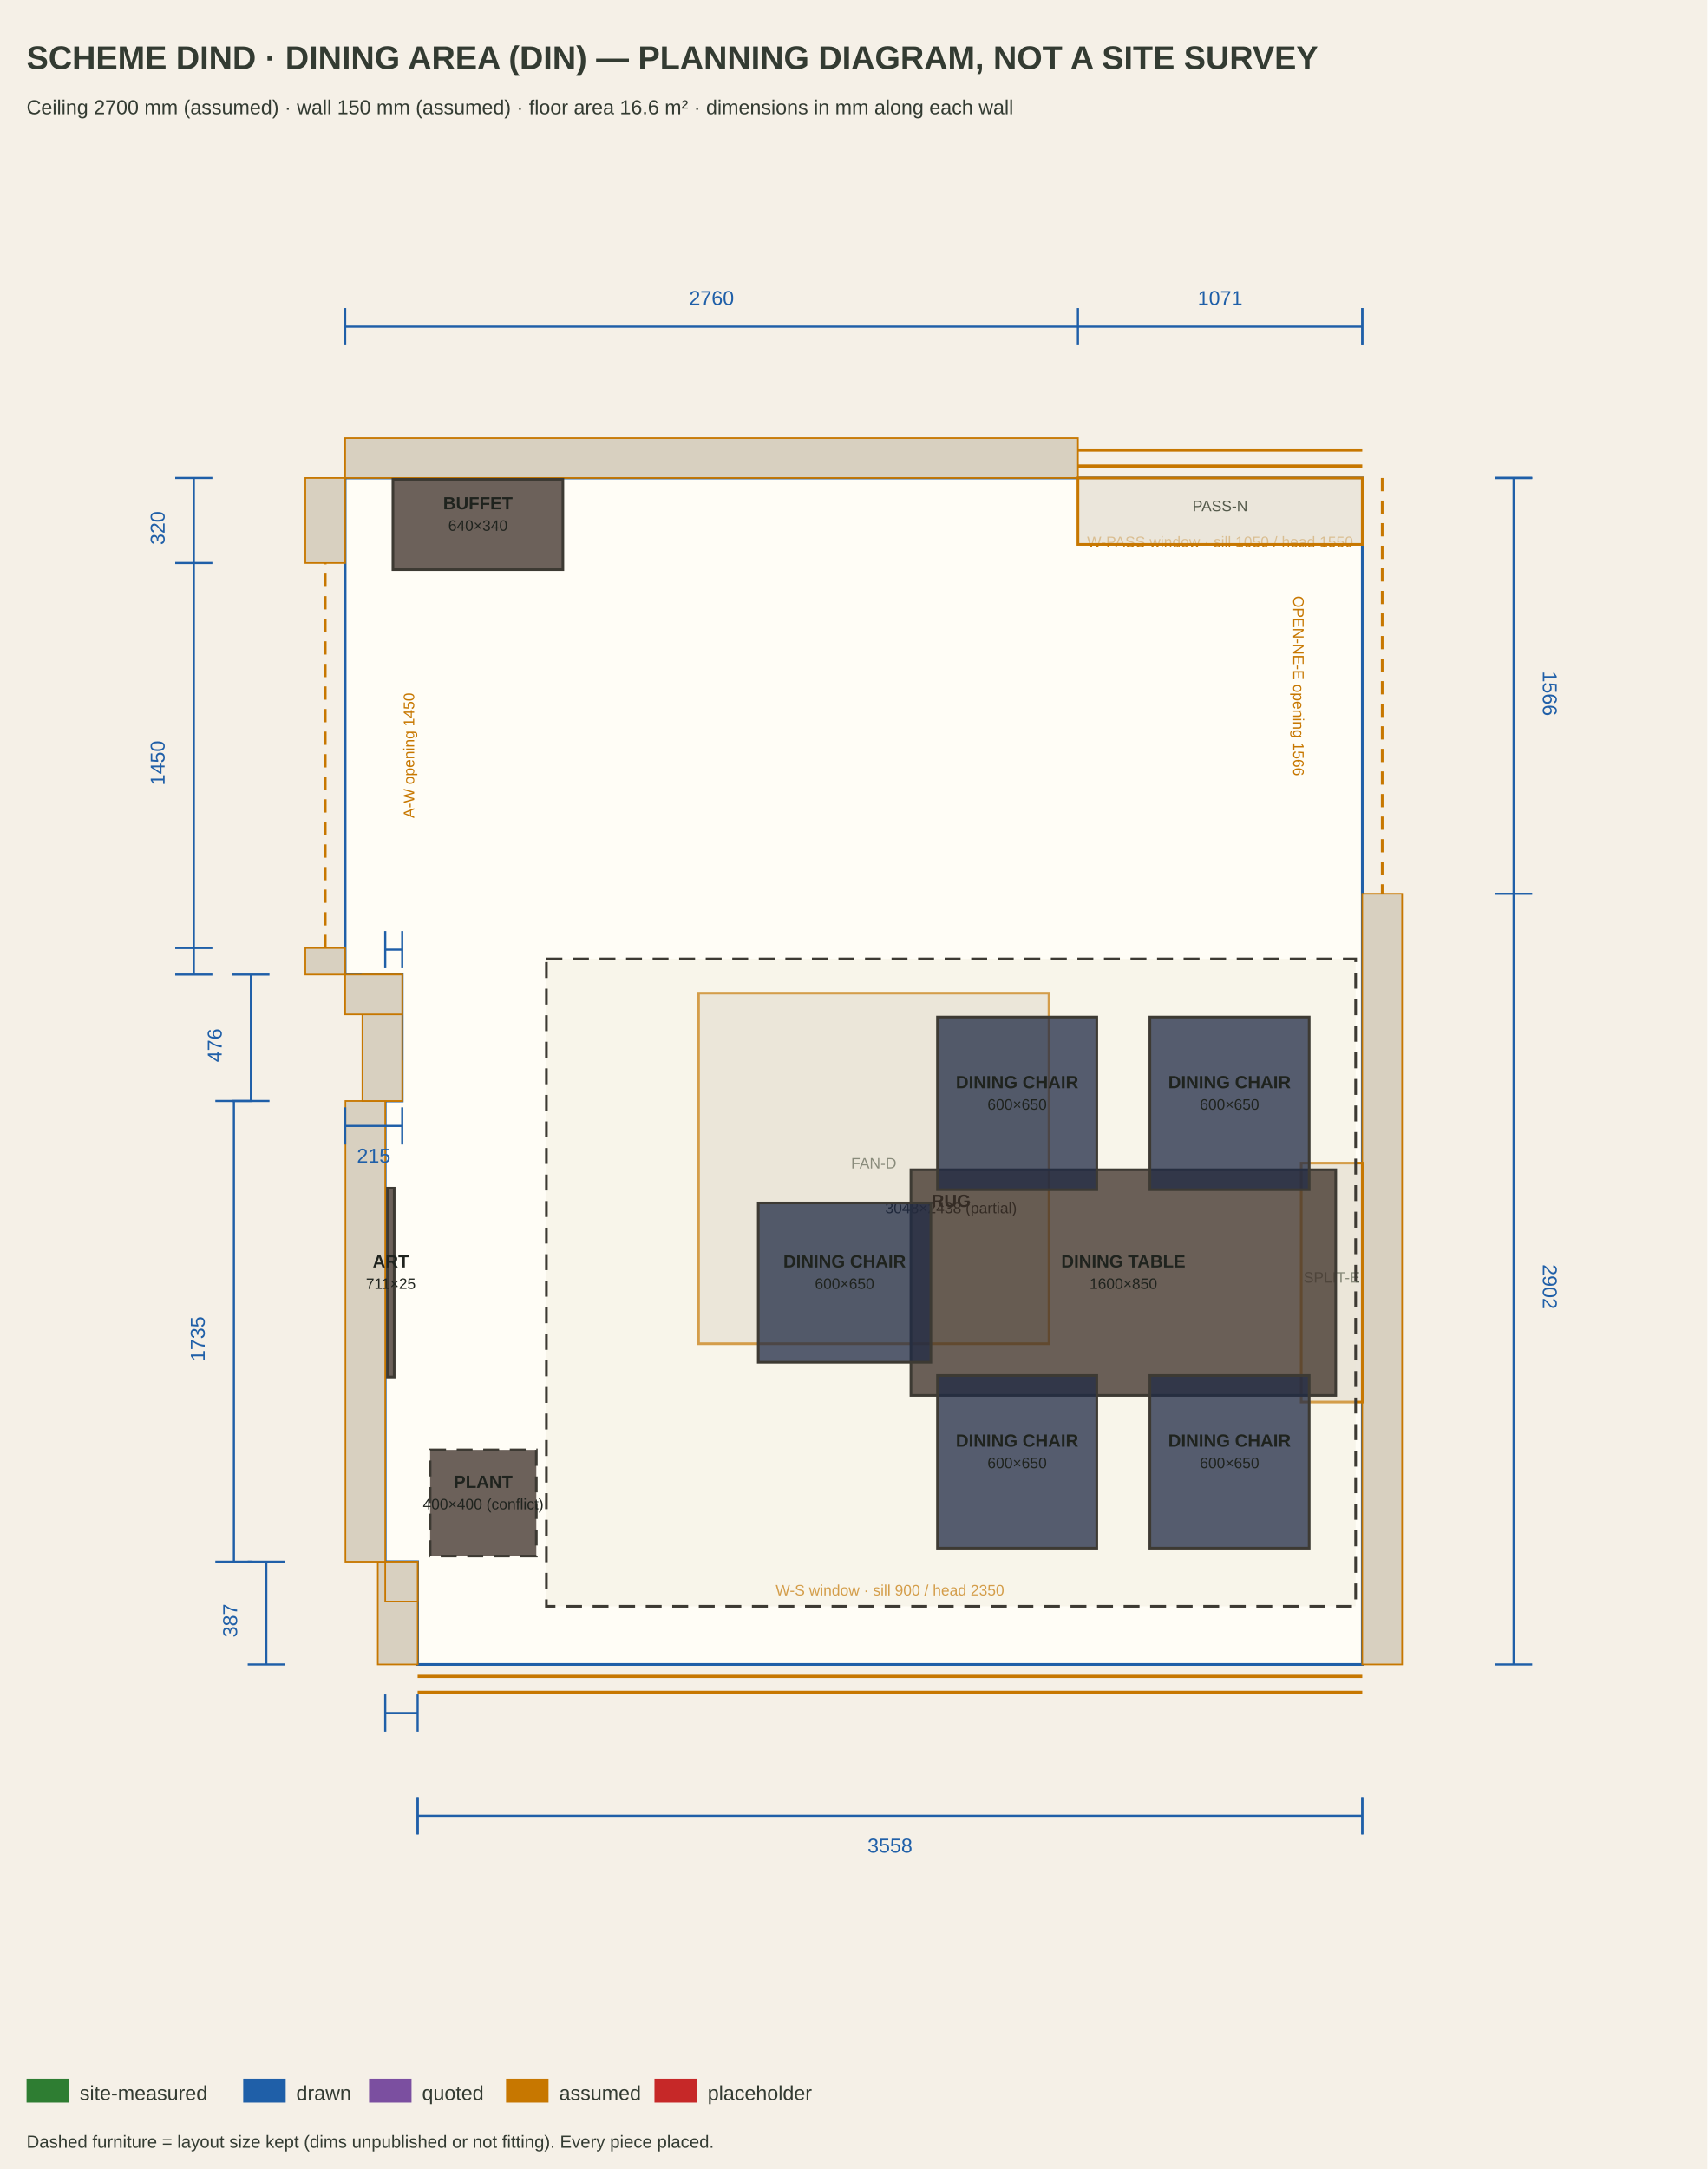
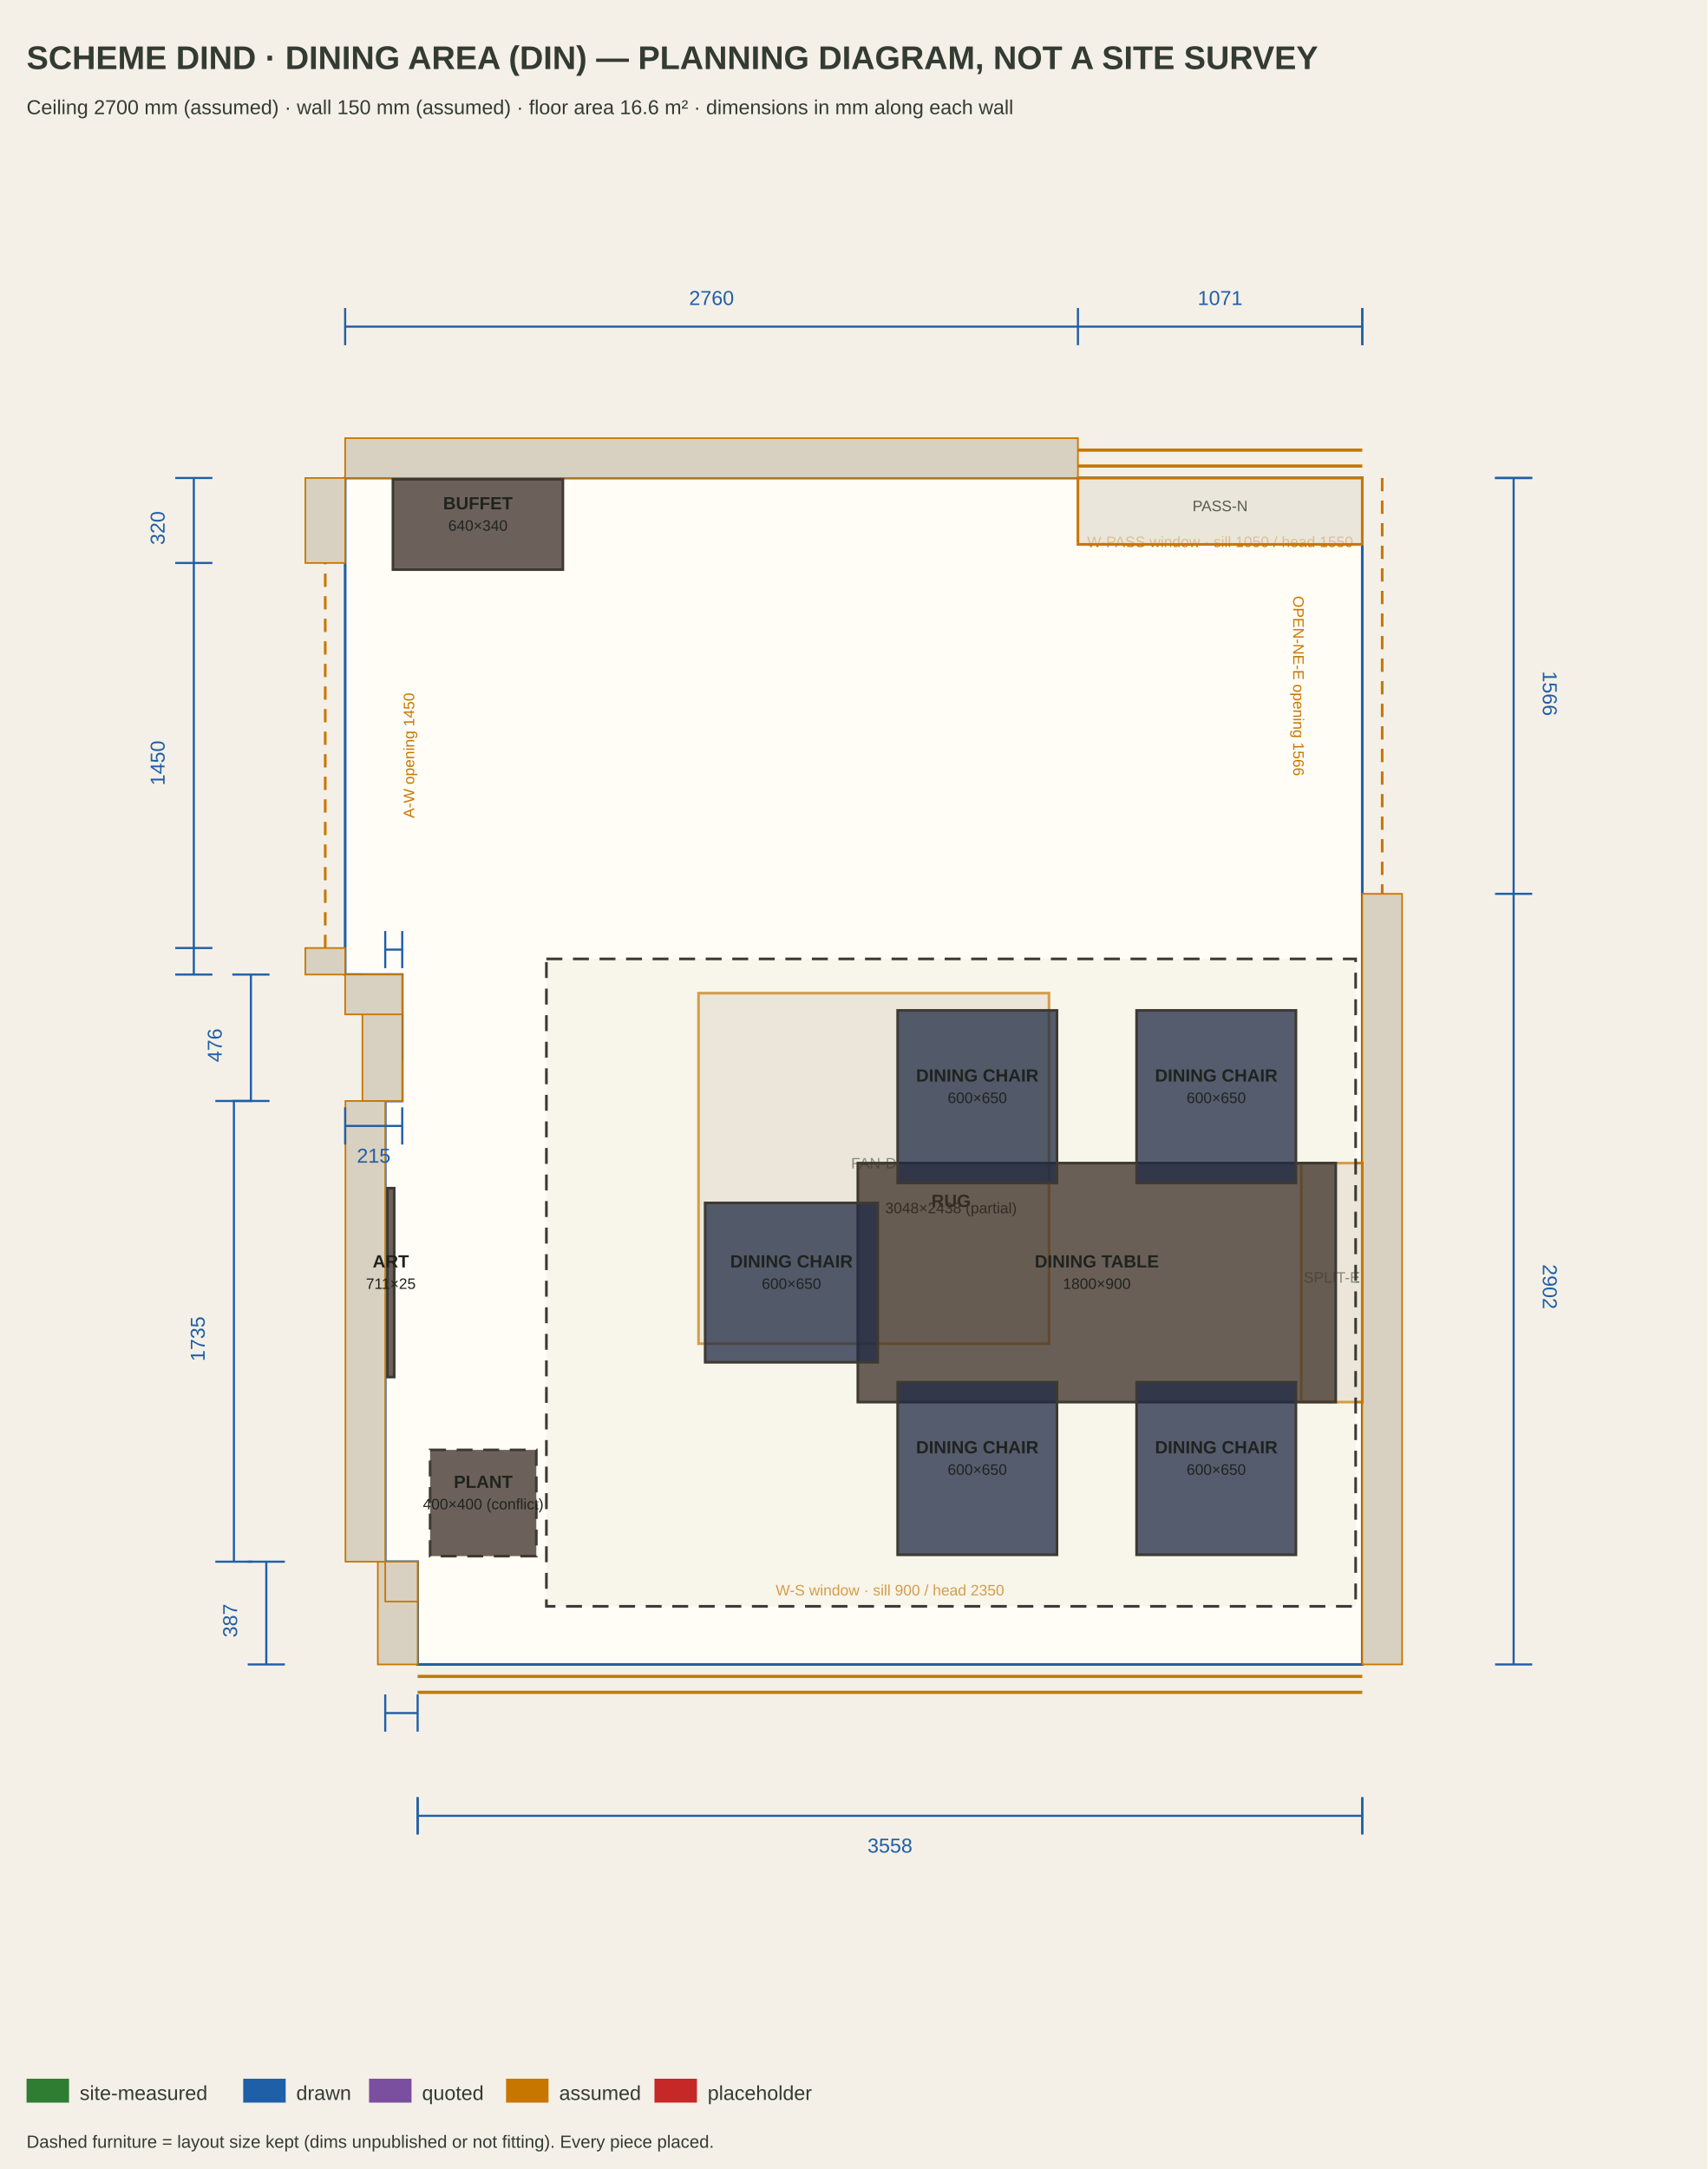
<svg xmlns="http://www.w3.org/2000/svg" viewBox="-1300 -1800 6431 8168" width="100%" height="100%" role="img" aria-label="Scheme DIND Dining area planning diagram">
  <rect x="-1300" y="-1800" width="6431" height="8168" fill="#f5f0e7" />
  <g font-family="Arial,sans-serif">
    <polygon points="0.0,0.0 3831.0,0.0 3831.0,4468.0 273.0,4468.0 273.0,4081.0 151.0,4081.0 151.0,2346.0 215.0,2346.0 215.0,1870.0 0.0,1870.0" fill="#fffdf6" stroke="#1f5fa8" stroke-width="10" />
    <polygon points="0.0,0.0 2760.0,0.0 2760.0,-150.0 0.0,-150.0" fill="#d8d0c0" stroke="#c77700" stroke-width="6" />
    <line x1="0.0" y1="-570.0" x2="3831.0" y2="-570.0" stroke="#1f5fa8" stroke-width="8" />
    <line x1="0.0" y1="-500.0" x2="0.0" y2="-640.0" stroke="#1f5fa8" stroke-width="8" />
    <line x1="2760.0" y1="-500.0" x2="2760.0" y2="-640.0" stroke="#1f5fa8" stroke-width="8" />
    <line x1="3831.0" y1="-500.0" x2="3831.0" y2="-640.0" stroke="#1f5fa8" stroke-width="8" />
    <line x1="3831.0" y1="-500.0" x2="3831.0" y2="-640.0" stroke="#1f5fa8" stroke-width="8" />
    <text x="1380.0" y="-651.5" text-anchor="middle" font-size="76.0" font-weight="normal" fill="#1f5fa8" transform="rotate(0.0 1380.0 -651.5)">2760</text>
    <text x="3295.5" y="-651.5" text-anchor="middle" font-size="76.0" font-weight="normal" fill="#1f5fa8" transform="rotate(0.0 3295.5 -651.5)">1071</text>
    <line x1="2760.0" y1="-45.0" x2="3831.0" y2="-45.0" stroke="#c77700" stroke-width="12" />
    <line x1="2760.0" y1="-105.0" x2="3831.0" y2="-105.0" stroke="#c77700" stroke-width="12" />
    <text x="3295.5" y="260.0" text-anchor="middle" font-size="57.0" font-weight="normal" fill="#c77700" transform="rotate(0.0 3295.5 260.0)">W-PASS window · sill 1050 / head 1550</text>
    <polygon points="3831.0,1566.0 3831.0,4468.0 3981.0,4468.0 3981.0,1566.0" fill="#d8d0c0" stroke="#c77700" stroke-width="6" />
    <line x1="4401.0" y1="0.0" x2="4401.0" y2="4468.0" stroke="#1f5fa8" stroke-width="8" />
    <line x1="4331.0" y1="0.0" x2="4471.0" y2="0.0" stroke="#1f5fa8" stroke-width="8" />
    <line x1="4331.0" y1="0.0" x2="4471.0" y2="0.0" stroke="#1f5fa8" stroke-width="8" />
    <line x1="4331.0" y1="1566.0" x2="4471.0" y2="1566.0" stroke="#1f5fa8" stroke-width="8" />
    <line x1="4331.0" y1="4468.0" x2="4471.0" y2="4468.0" stroke="#1f5fa8" stroke-width="8" />
    <text x="4511.0" y="811.5" text-anchor="middle" font-size="76.0" font-weight="normal" fill="#1f5fa8" transform="rotate(90.0 4511.0 811.5)">1566</text>
    <text x="4511.0" y="3045.5" text-anchor="middle" font-size="76.0" font-weight="normal" fill="#1f5fa8" transform="rotate(90.0 4511.0 3045.5)">2902</text>
    <line x1="3906.0" y1="0.0" x2="3906.0" y2="1566.0" stroke="#c77700" stroke-width="10" stroke-dasharray="50 35" />
    <text x="3571.0" y="783.0" text-anchor="middle" font-size="57.0" font-weight="normal" fill="#c77700" transform="rotate(90.0 3571.0 783.0)">OPEN-NE-E opening 1566</text>
    <line x1="3831.0" y1="5038.0" x2="273.0" y2="5038.0" stroke="#1f5fa8" stroke-width="8" />
    <line x1="3831.0" y1="4968.0" x2="3831.0" y2="5108.0" stroke="#1f5fa8" stroke-width="8" />
    <line x1="3831.0" y1="4968.0" x2="3831.0" y2="5108.0" stroke="#1f5fa8" stroke-width="8" />
    <line x1="273.0" y1="4968.0" x2="273.0" y2="5108.0" stroke="#1f5fa8" stroke-width="8" />
    <line x1="273.0" y1="4968.0" x2="273.0" y2="5108.0" stroke="#1f5fa8" stroke-width="8" />
    <text x="2052.0" y="5176.5" text-anchor="middle" font-size="76.0" font-weight="normal" fill="#1f5fa8" transform="rotate(0.0 2052.0 5176.5)">3558</text>
    <line x1="3831.0" y1="4513.0" x2="273.0" y2="4513.0" stroke="#c77700" stroke-width="12" />
    <line x1="3831.0" y1="4573.0" x2="273.0" y2="4573.0" stroke="#c77700" stroke-width="12" />
    <text x="2052.0" y="4208.0" text-anchor="middle" font-size="57.0" font-weight="normal" fill="#c77700" transform="rotate(0.0 2052.0 4208.0)">W-S window · sill 900 / head 2350</text>
    <polygon points="273.0,4468.0 273.0,4081.0 123.0,4081.0 123.0,4468.0" fill="#d8d0c0" stroke="#c77700" stroke-width="6" />
    <line x1="-297.0" y1="4468.0" x2="-297.0" y2="4081.0" stroke="#1f5fa8" stroke-width="8" />
    <line x1="-227.0" y1="4468.0" x2="-367.0" y2="4468.0" stroke="#1f5fa8" stroke-width="8" />
    <line x1="-227.0" y1="4081.0" x2="-367.0" y2="4081.0" stroke="#1f5fa8" stroke-width="8" />
    <text x="-407.0" y="4303.0" text-anchor="middle" font-size="76.0" font-weight="normal" fill="#1f5fa8" transform="rotate(-90.0 -407.0 4303.0)">387</text>
    <polygon points="273.0,4081.0 151.0,4081.0 151.0,4231.0 273.0,4231.0" fill="#d8d0c0" stroke="#c77700" stroke-width="6" />
    <line x1="273.0" y1="4651.0" x2="151.0" y2="4651.0" stroke="#1f5fa8" stroke-width="8" />
    <line x1="273.0" y1="4581.0" x2="273.0" y2="4721.0" stroke="#1f5fa8" stroke-width="8" />
    <line x1="151.0" y1="4581.0" x2="151.0" y2="4721.0" stroke="#1f5fa8" stroke-width="8" />
    <polygon points="151.0,4081.0 151.0,2346.0 1.0,2346.0 1.0,4081.0" fill="#d8d0c0" stroke="#c77700" stroke-width="6" />
    <line x1="-419.0" y1="4081.0" x2="-419.0" y2="2346.0" stroke="#1f5fa8" stroke-width="8" />
    <line x1="-349.0" y1="4081.0" x2="-489.0" y2="4081.0" stroke="#1f5fa8" stroke-width="8" />
    <line x1="-349.0" y1="2346.0" x2="-489.0" y2="2346.0" stroke="#1f5fa8" stroke-width="8" />
    <text x="-529.0" y="3242.0" text-anchor="middle" font-size="76.0" font-weight="normal" fill="#1f5fa8" transform="rotate(-90.0 -529.0 3242.0)">1735</text>
    <polygon points="151.0,2346.0 215.0,2346.0 215.0,2196.0 151.0,2196.0" fill="#d8d0c0" stroke="#c77700" stroke-width="6" />
    <line x1="151.0" y1="1776.0" x2="215.0" y2="1776.0" stroke="#1f5fa8" stroke-width="8" />
    <line x1="151.0" y1="1846.0" x2="151.0" y2="1706.0" stroke="#1f5fa8" stroke-width="8" />
    <line x1="215.0" y1="1846.0" x2="215.0" y2="1706.0" stroke="#1f5fa8" stroke-width="8" />
    <polygon points="215.0,2346.0 215.0,1870.0 65.0,1870.0 65.0,2346.0" fill="#d8d0c0" stroke="#c77700" stroke-width="6" />
    <line x1="-355.0" y1="2346.0" x2="-355.0" y2="1870.0" stroke="#1f5fa8" stroke-width="8" />
    <line x1="-285.0" y1="2346.0" x2="-425.0" y2="2346.0" stroke="#1f5fa8" stroke-width="8" />
    <line x1="-285.0" y1="1870.0" x2="-425.0" y2="1870.0" stroke="#1f5fa8" stroke-width="8" />
    <text x="-465.0" y="2136.5" text-anchor="middle" font-size="76.0" font-weight="normal" fill="#1f5fa8" transform="rotate(-90.0 -465.0 2136.5)">476</text>
    <polygon points="215.0,1870.0 0.0,1870.0 0.0,2020.0 215.0,2020.0" fill="#d8d0c0" stroke="#c77700" stroke-width="6" />
    <line x1="215.0" y1="2440.0" x2="0.0" y2="2440.0" stroke="#1f5fa8" stroke-width="8" />
    <line x1="215.0" y1="2370.0" x2="215.0" y2="2510.0" stroke="#1f5fa8" stroke-width="8" />
    <line x1="0.0" y1="2370.0" x2="0.0" y2="2510.0" stroke="#1f5fa8" stroke-width="8" />
    <text x="107.5" y="2578.5" text-anchor="middle" font-size="76.0" font-weight="normal" fill="#1f5fa8" transform="rotate(0.0 107.5 2578.5)">215</text>
    <polygon points="0.0,1870.0 0.0,1770.0 -150.0,1770.0 -150.0,1870.0" fill="#d8d0c0" stroke="#c77700" stroke-width="6" />
    <polygon points="0.0,320.0 0.0,0.0 -150.0,0.0 -150.0,320.0" fill="#d8d0c0" stroke="#c77700" stroke-width="6" />
    <line x1="-570.0" y1="1870.0" x2="-570.0" y2="0.0" stroke="#1f5fa8" stroke-width="8" />
    <line x1="-500.0" y1="1870.0" x2="-640.0" y2="1870.0" stroke="#1f5fa8" stroke-width="8" />
    <line x1="-500.0" y1="1770.0" x2="-640.0" y2="1770.0" stroke="#1f5fa8" stroke-width="8" />
    <line x1="-500.0" y1="320.0" x2="-640.0" y2="320.0" stroke="#1f5fa8" stroke-width="8" />
    <line x1="-500.0" y1="0.0" x2="-640.0" y2="0.0" stroke="#1f5fa8" stroke-width="8" />
    <text x="-680.0" y="1073.5" text-anchor="middle" font-size="76.0" font-weight="normal" fill="#1f5fa8" transform="rotate(-90.0 -680.0 1073.5)">1450</text>
    <text x="-680.0" y="188.5" text-anchor="middle" font-size="76.0" font-weight="normal" fill="#1f5fa8" transform="rotate(-90.0 -680.0 188.5)">320</text>
    <line x1="-75.0" y1="1770.0" x2="-75.0" y2="320.0" stroke="#c77700" stroke-width="10" stroke-dasharray="50 35" />
    <text x="260.0" y="1045.0" text-anchor="middle" font-size="57.0" font-weight="normal" fill="#c77700" transform="rotate(-90.0 260.0 1045.0)">A-W opening 1450</text>
    <polygon points="2760.0,0.0 3831.0,0.0 3831.0,250.0 2760.0,250.0" fill="#e3ddd0" stroke="#c77700" stroke-width="10" fill-opacity="0.7" />
    <text x="3295.5" y="125.0" text-anchor="middle" font-size="57.0" font-weight="normal" fill="#555b4c">PASS-N</text>
    <polygon points="3601.0,2580.0 3831.0,2580.0 3831.0,3480.0 3601.0,3480.0" fill="#e3ddd0" stroke="#c77700" stroke-width="10" fill-opacity="0.7" />
    <text x="3716.0" y="3030.0" text-anchor="middle" font-size="57.0" font-weight="normal" fill="#555b4c">SPLIT-E</text>
    <polygon points="1331.0,1940.0 2651.0,1940.0 2651.0,3260.0 1331.0,3260.0" fill="#e3ddd0" stroke="#c77700" stroke-width="10" fill-opacity="0.7" />
    <text x="1991.0" y="2600.0" text-anchor="middle" font-size="57.0" font-weight="normal" fill="#555b4c">FAN-D</text>
    <polygon points="758.0,1811.0 3806.0,1811.0 3806.0,4249.0 758.0,4249.0" fill="#ece4d4" stroke="#3d3a33" stroke-width="10" stroke-dasharray="60 40" fill-opacity="0.35" />
    <text x="2282.0" y="2745.0" text-anchor="middle" font-size="66.5" font-weight="bold" fill="#1f231e">RUG</text>
    <text x="2282.0" y="2768.8" text-anchor="middle" font-size="57.0" font-weight="normal" fill="#1f231e">3048×2438 (partial)</text>
-     <polygon points="2131.0,2605.0 3731.0,2605.0 3731.0,3455.0 2131.0,3455.0" fill="#3b2e26" stroke="#3d3a33" stroke-width="10" fill-opacity="0.75" />
-     <text x="2931.0" y="2973.0" text-anchor="middle" font-size="66.5" font-weight="bold" fill="#1f231e">DINING TABLE</text>
-     <text x="2931.0" y="3053.8" text-anchor="middle" font-size="57.0" font-weight="normal" fill="#1f231e">1600×850</text>
-     <polygon points="2231.0,3380.0 2831.0,3380.0 2831.0,4030.0 2231.0,4030.0" fill="#1f2a44" stroke="#3d3a33" stroke-width="10" fill-opacity="0.75" />
-     <text x="2531.0" y="3648.0" text-anchor="middle" font-size="66.5" font-weight="bold" fill="#1f231e">DINING CHAIR</text>
-     <text x="2531.0" y="3728.8" text-anchor="middle" font-size="57.0" font-weight="normal" fill="#1f231e">600×650</text>
-     <polygon points="3031.0,3380.0 3631.0,3380.0 3631.0,4030.0 3031.0,4030.0" fill="#1f2a44" stroke="#3d3a33" stroke-width="10" fill-opacity="0.75" />
-     <text x="3331.0" y="3648.0" text-anchor="middle" font-size="66.5" font-weight="bold" fill="#1f231e">DINING CHAIR</text>
-     <text x="3331.0" y="3728.8" text-anchor="middle" font-size="57.0" font-weight="normal" fill="#1f231e">600×650</text>
-     <polygon points="2206.0,2730.0 2206.0,3330.0 1556.0,3330.0 1556.0,2730.0" fill="#1f2a44" stroke="#3d3a33" stroke-width="10" fill-opacity="0.75" />
-     <text x="1881.0" y="2973.0" text-anchor="middle" font-size="66.5" font-weight="bold" fill="#1f231e">DINING CHAIR</text>
-     <text x="1881.0" y="3053.8" text-anchor="middle" font-size="57.0" font-weight="normal" fill="#1f231e">600×650</text>
-     <polygon points="2831.0,2680.0 2231.0,2680.0 2231.0,2030.0 2831.0,2030.0" fill="#1f2a44" stroke="#3d3a33" stroke-width="10" fill-opacity="0.75" />
-     <text x="2531.0" y="2298.0" text-anchor="middle" font-size="66.5" font-weight="bold" fill="#1f231e">DINING CHAIR</text>
-     <text x="2531.0" y="2378.8" text-anchor="middle" font-size="57.0" font-weight="normal" fill="#1f231e">600×650</text>
-     <polygon points="3631.0,2680.0 3031.0,2680.0 3031.0,2030.0 3631.0,2030.0" fill="#1f2a44" stroke="#3d3a33" stroke-width="10" fill-opacity="0.75" />
-     <text x="3331.0" y="2298.0" text-anchor="middle" font-size="66.5" font-weight="bold" fill="#1f231e">DINING CHAIR</text>
-     <text x="3331.0" y="2378.8" text-anchor="middle" font-size="57.0" font-weight="normal" fill="#1f231e">600×650</text>
+     <polygon points="1931.0,2580.0 3731.0,2580.0 3731.0,3480.0 1931.0,3480.0" fill="#3b2e26" stroke="#3d3a33" stroke-width="10" fill-opacity="0.75" />
+     <text x="2831.0" y="2973.0" text-anchor="middle" font-size="66.5" font-weight="bold" fill="#1f231e">DINING TABLE</text>
+     <text x="2831.0" y="3053.8" text-anchor="middle" font-size="57.0" font-weight="normal" fill="#1f231e">1800×900</text>
+     <polygon points="2081.0,3405.0 2681.0,3405.0 2681.0,4055.0 2081.0,4055.0" fill="#1f2a44" stroke="#3d3a33" stroke-width="10" fill-opacity="0.75" />
+     <text x="2381.0" y="3673.0" text-anchor="middle" font-size="66.5" font-weight="bold" fill="#1f231e">DINING CHAIR</text>
+     <text x="2381.0" y="3753.8" text-anchor="middle" font-size="57.0" font-weight="normal" fill="#1f231e">600×650</text>
+     <polygon points="2981.0,3405.0 3581.0,3405.0 3581.0,4055.0 2981.0,4055.0" fill="#1f2a44" stroke="#3d3a33" stroke-width="10" fill-opacity="0.75" />
+     <text x="3281.0" y="3673.0" text-anchor="middle" font-size="66.5" font-weight="bold" fill="#1f231e">DINING CHAIR</text>
+     <text x="3281.0" y="3753.8" text-anchor="middle" font-size="57.0" font-weight="normal" fill="#1f231e">600×650</text>
+     <polygon points="2006.0,2730.0 2006.0,3330.0 1356.0,3330.0 1356.0,2730.0" fill="#1f2a44" stroke="#3d3a33" stroke-width="10" fill-opacity="0.75" />
+     <text x="1681.0" y="2973.0" text-anchor="middle" font-size="66.5" font-weight="bold" fill="#1f231e">DINING CHAIR</text>
+     <text x="1681.0" y="3053.8" text-anchor="middle" font-size="57.0" font-weight="normal" fill="#1f231e">600×650</text>
+     <polygon points="2681.0,2655.0 2081.0,2655.0 2081.0,2005.0 2681.0,2005.0" fill="#1f2a44" stroke="#3d3a33" stroke-width="10" fill-opacity="0.75" />
+     <text x="2381.0" y="2273.0" text-anchor="middle" font-size="66.5" font-weight="bold" fill="#1f231e">DINING CHAIR</text>
+     <text x="2381.0" y="2353.8" text-anchor="middle" font-size="57.0" font-weight="normal" fill="#1f231e">600×650</text>
+     <polygon points="3581.0,2655.0 2981.0,2655.0 2981.0,2005.0 3581.0,2005.0" fill="#1f2a44" stroke="#3d3a33" stroke-width="10" fill-opacity="0.75" />
+     <text x="3281.0" y="2273.0" text-anchor="middle" font-size="66.5" font-weight="bold" fill="#1f231e">DINING CHAIR</text>
+     <text x="3281.0" y="2353.8" text-anchor="middle" font-size="57.0" font-weight="normal" fill="#1f231e">600×650</text>
    <polygon points="820.0,345.0 180.0,345.0 180.0,5.0 820.0,5.0" fill="#3b2e26" stroke="#3d3a33" stroke-width="10" fill-opacity="0.75" />
    <text x="500.0" y="118.0" text-anchor="middle" font-size="66.5" font-weight="bold" fill="#1f231e">BUFFET</text>
    <text x="500.0" y="198.8" text-anchor="middle" font-size="57.0" font-weight="normal" fill="#1f231e">640×340</text>
    <polygon points="320.0,3660.0 720.0,3660.0 720.0,4060.0 320.0,4060.0" fill="#3b2e26" stroke="#3d3a33" stroke-width="10" stroke-dasharray="60 40" fill-opacity="0.75" />
    <text x="520.0" y="3803.0" text-anchor="middle" font-size="66.5" font-weight="bold" fill="#1f231e">PLANT</text>
    <text x="520.0" y="3883.8" text-anchor="middle" font-size="57.0" font-weight="normal" fill="#1f231e">400×400 (conflict)</text>
    <polygon points="184.7,2674.4 184.7,3385.6 159.3,3385.6 159.3,2674.4" fill="#3b2e26" stroke="#3d3a33" stroke-width="10" fill-opacity="0.75" />
    <text x="172.0" y="2973.0" text-anchor="middle" font-size="66.5" font-weight="bold" fill="#1f231e">ART</text>
    <text x="172.0" y="3053.8" text-anchor="middle" font-size="57.0" font-weight="normal" fill="#1f231e">711×25</text>
    <text x="-1200.0" y="-1540.0" text-anchor="start" font-size="123.5" font-weight="bold" fill="#333b32">SCHEME DIND · DINING AREA (DIN) — PLANNING DIAGRAM, NOT A SITE SURVEY</text>
    <text x="-1200.0" y="-1370.0" text-anchor="start" font-size="76.0" font-weight="normal" fill="#333b32">Ceiling 2700 mm (assumed) · wall 150 mm (assumed) · floor area 16.6 m² · dimensions in mm along each wall</text>
    <rect x="-1200" y="6028" width="160" height="90" fill="#2e7d32" />
    <text x="-1000.0" y="6108.0" text-anchor="start" font-size="76.0" font-weight="normal" fill="#333b32">site-measured</text>
    <rect x="-384" y="6028" width="160" height="90" fill="#1f5fa8" />
    <text x="-184.2" y="6108.0" text-anchor="start" font-size="76.0" font-weight="normal" fill="#333b32">drawn</text>
    <rect x="90" y="6028" width="160" height="90" fill="#7b4fa0" />
    <text x="289.5" y="6108.0" text-anchor="start" font-size="76.0" font-weight="normal" fill="#333b32">quoted</text>
    <rect x="606" y="6028" width="160" height="90" fill="#c77700" />
    <text x="806.0" y="6108.0" text-anchor="start" font-size="76.0" font-weight="normal" fill="#333b32">assumed</text>
    <rect x="1165" y="6028" width="160" height="90" fill="#c62828" />
    <text x="1365.2" y="6108.0" text-anchor="start" font-size="76.0" font-weight="normal" fill="#333b32">placeholder</text>
    <text x="-1200.0" y="6288.0" text-anchor="start" font-size="66.5" font-weight="normal" fill="#333b32">Dashed furniture = layout size kept (dims unpublished or not fitting). Every piece placed.</text>
  </g>
</svg>
